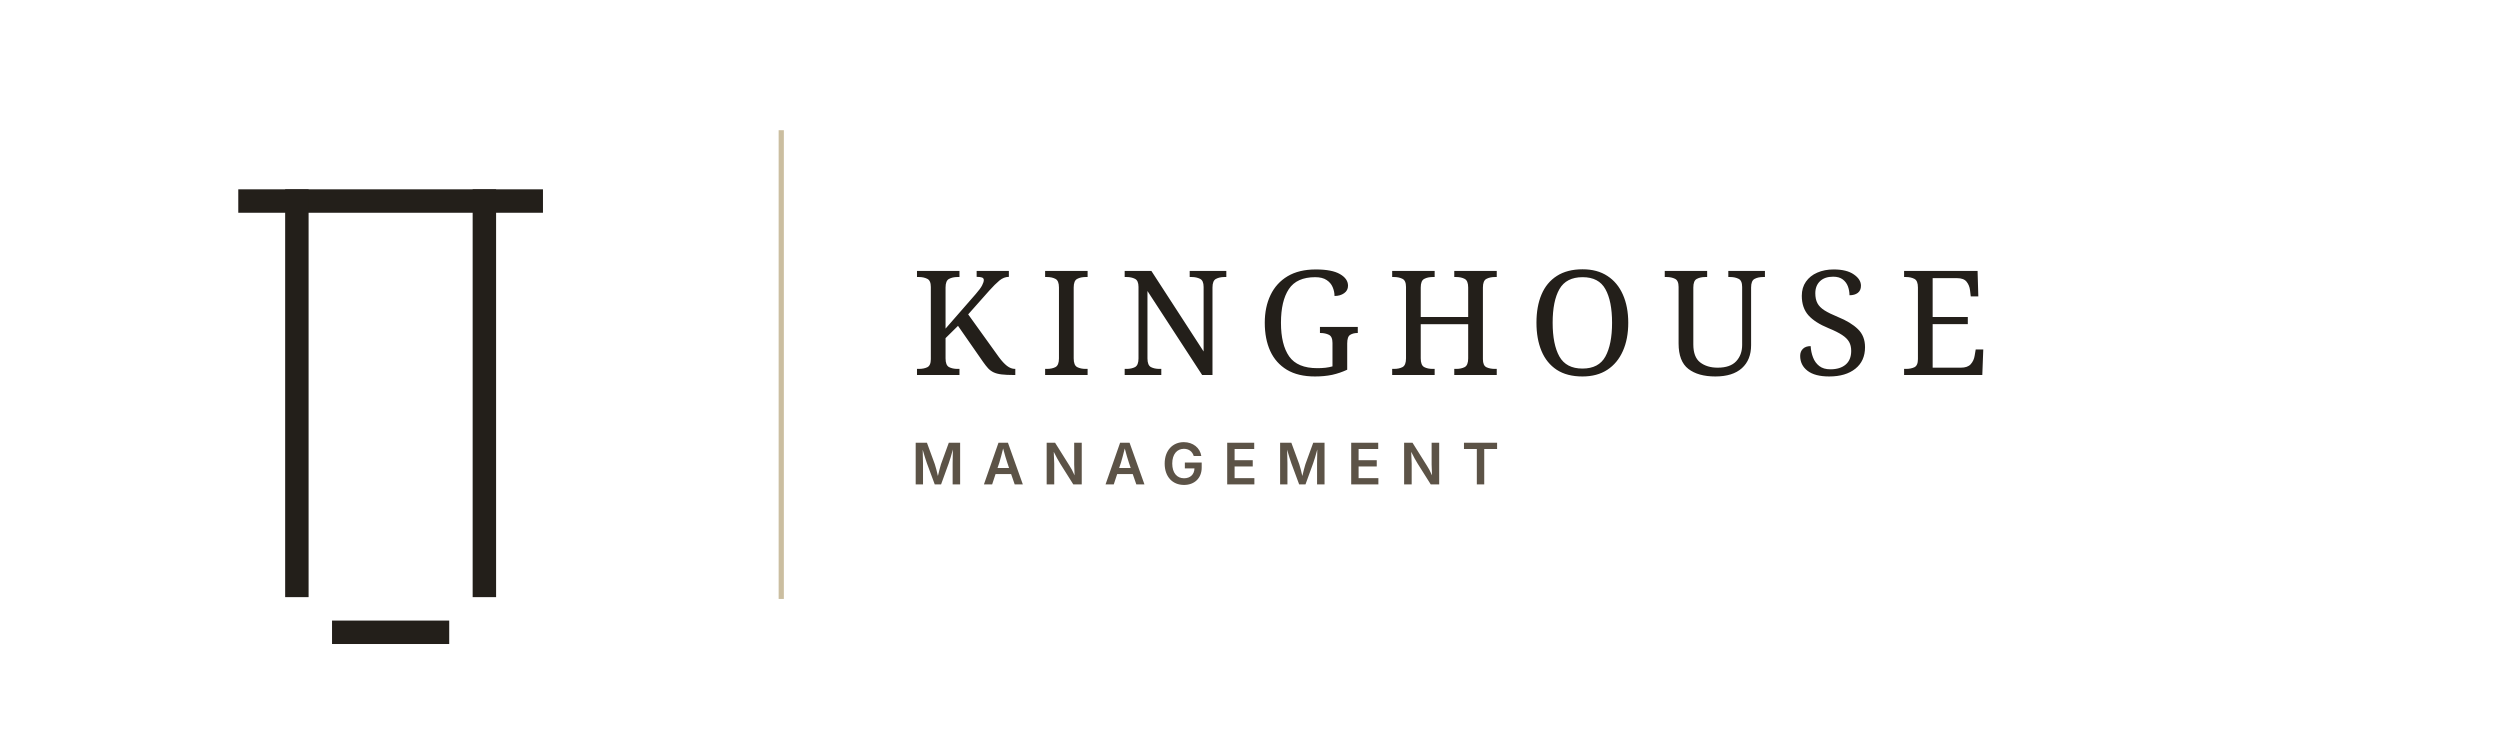
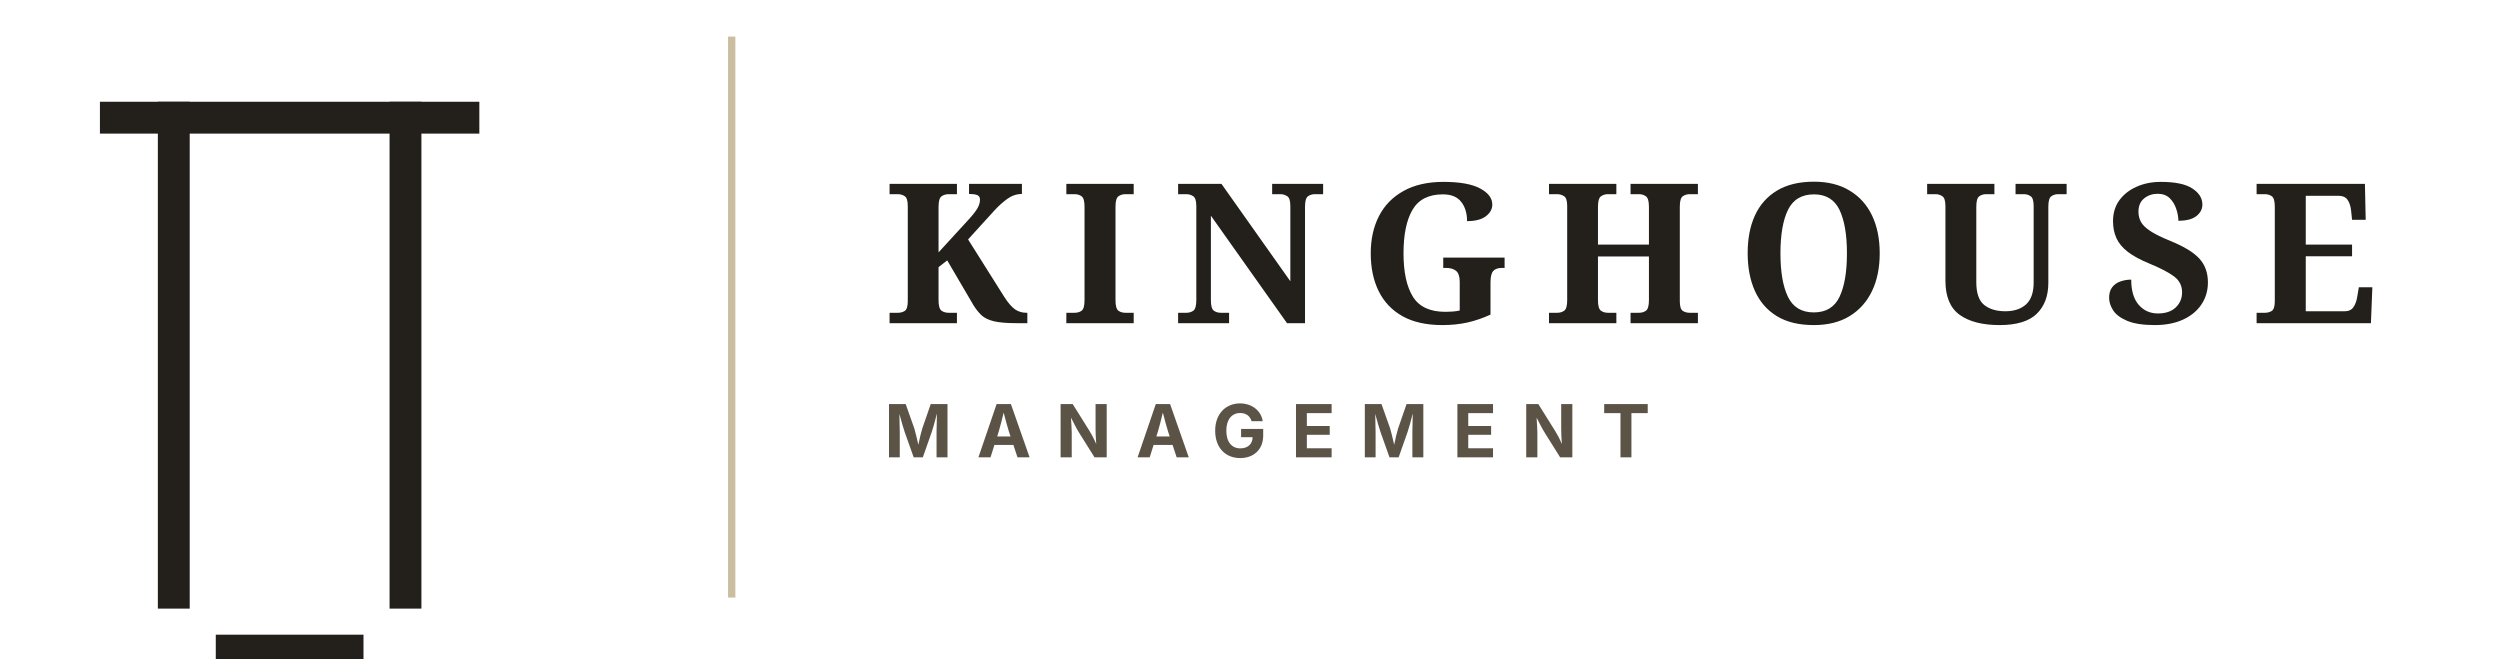
- <svg xmlns="http://www.w3.org/2000/svg" viewBox="0 0 480 140" width="480" height="140">
-   <g fill="none" stroke="#231F1A" stroke-width="5" stroke-linecap="square" transform="translate(30,26) scale(0.9)">
+ <svg xmlns="http://www.w3.org/2000/svg" viewBox="35 18 410 108" width="410" height="108">
+   <g fill="none" stroke="#231F1A" stroke-width="5.5" stroke-linecap="square" transform="translate(35,24) scale(0.95)">
    <line x1="20" y1="14" x2="80" y2="14" />
    <line x1="30" y1="14" x2="30" y2="96" />
    <line x1="70" y1="14" x2="70" y2="96" />
    <line x1="40" y1="106" x2="60" y2="106" />
  </g>
-   <line x1="150" y1="25" x2="150" y2="115" stroke="#CBBEA0" stroke-width="1" />
-   <text x="175" y="72" font-family="'Cormorant Garamond', Georgia, serif" font-weight="500" font-size="28" letter-spacing="5" fill="#231F1A">KINGHOUSE</text>
-   <text x="175" y="93" font-family="'Inter', Helvetica, Arial, sans-serif" font-weight="600" font-size="11" letter-spacing="3.5" fill="#5C5347">MANAGEMENT</text>
+   <line x1="155" y1="24" x2="155" y2="116" stroke="#CBBEA0" stroke-width="1.2" />
+   <text x="180" y="71" font-family="'Cormorant Garamond', Georgia, serif" font-weight="600" font-size="32" letter-spacing="5.5" fill="#231F1A">KINGHOUSE</text>
+   <text x="180" y="93" font-family="'Inter', Helvetica, Arial, sans-serif" font-weight="700" font-size="12" letter-spacing="4" fill="#5C5347">MANAGEMENT</text>
</svg>
